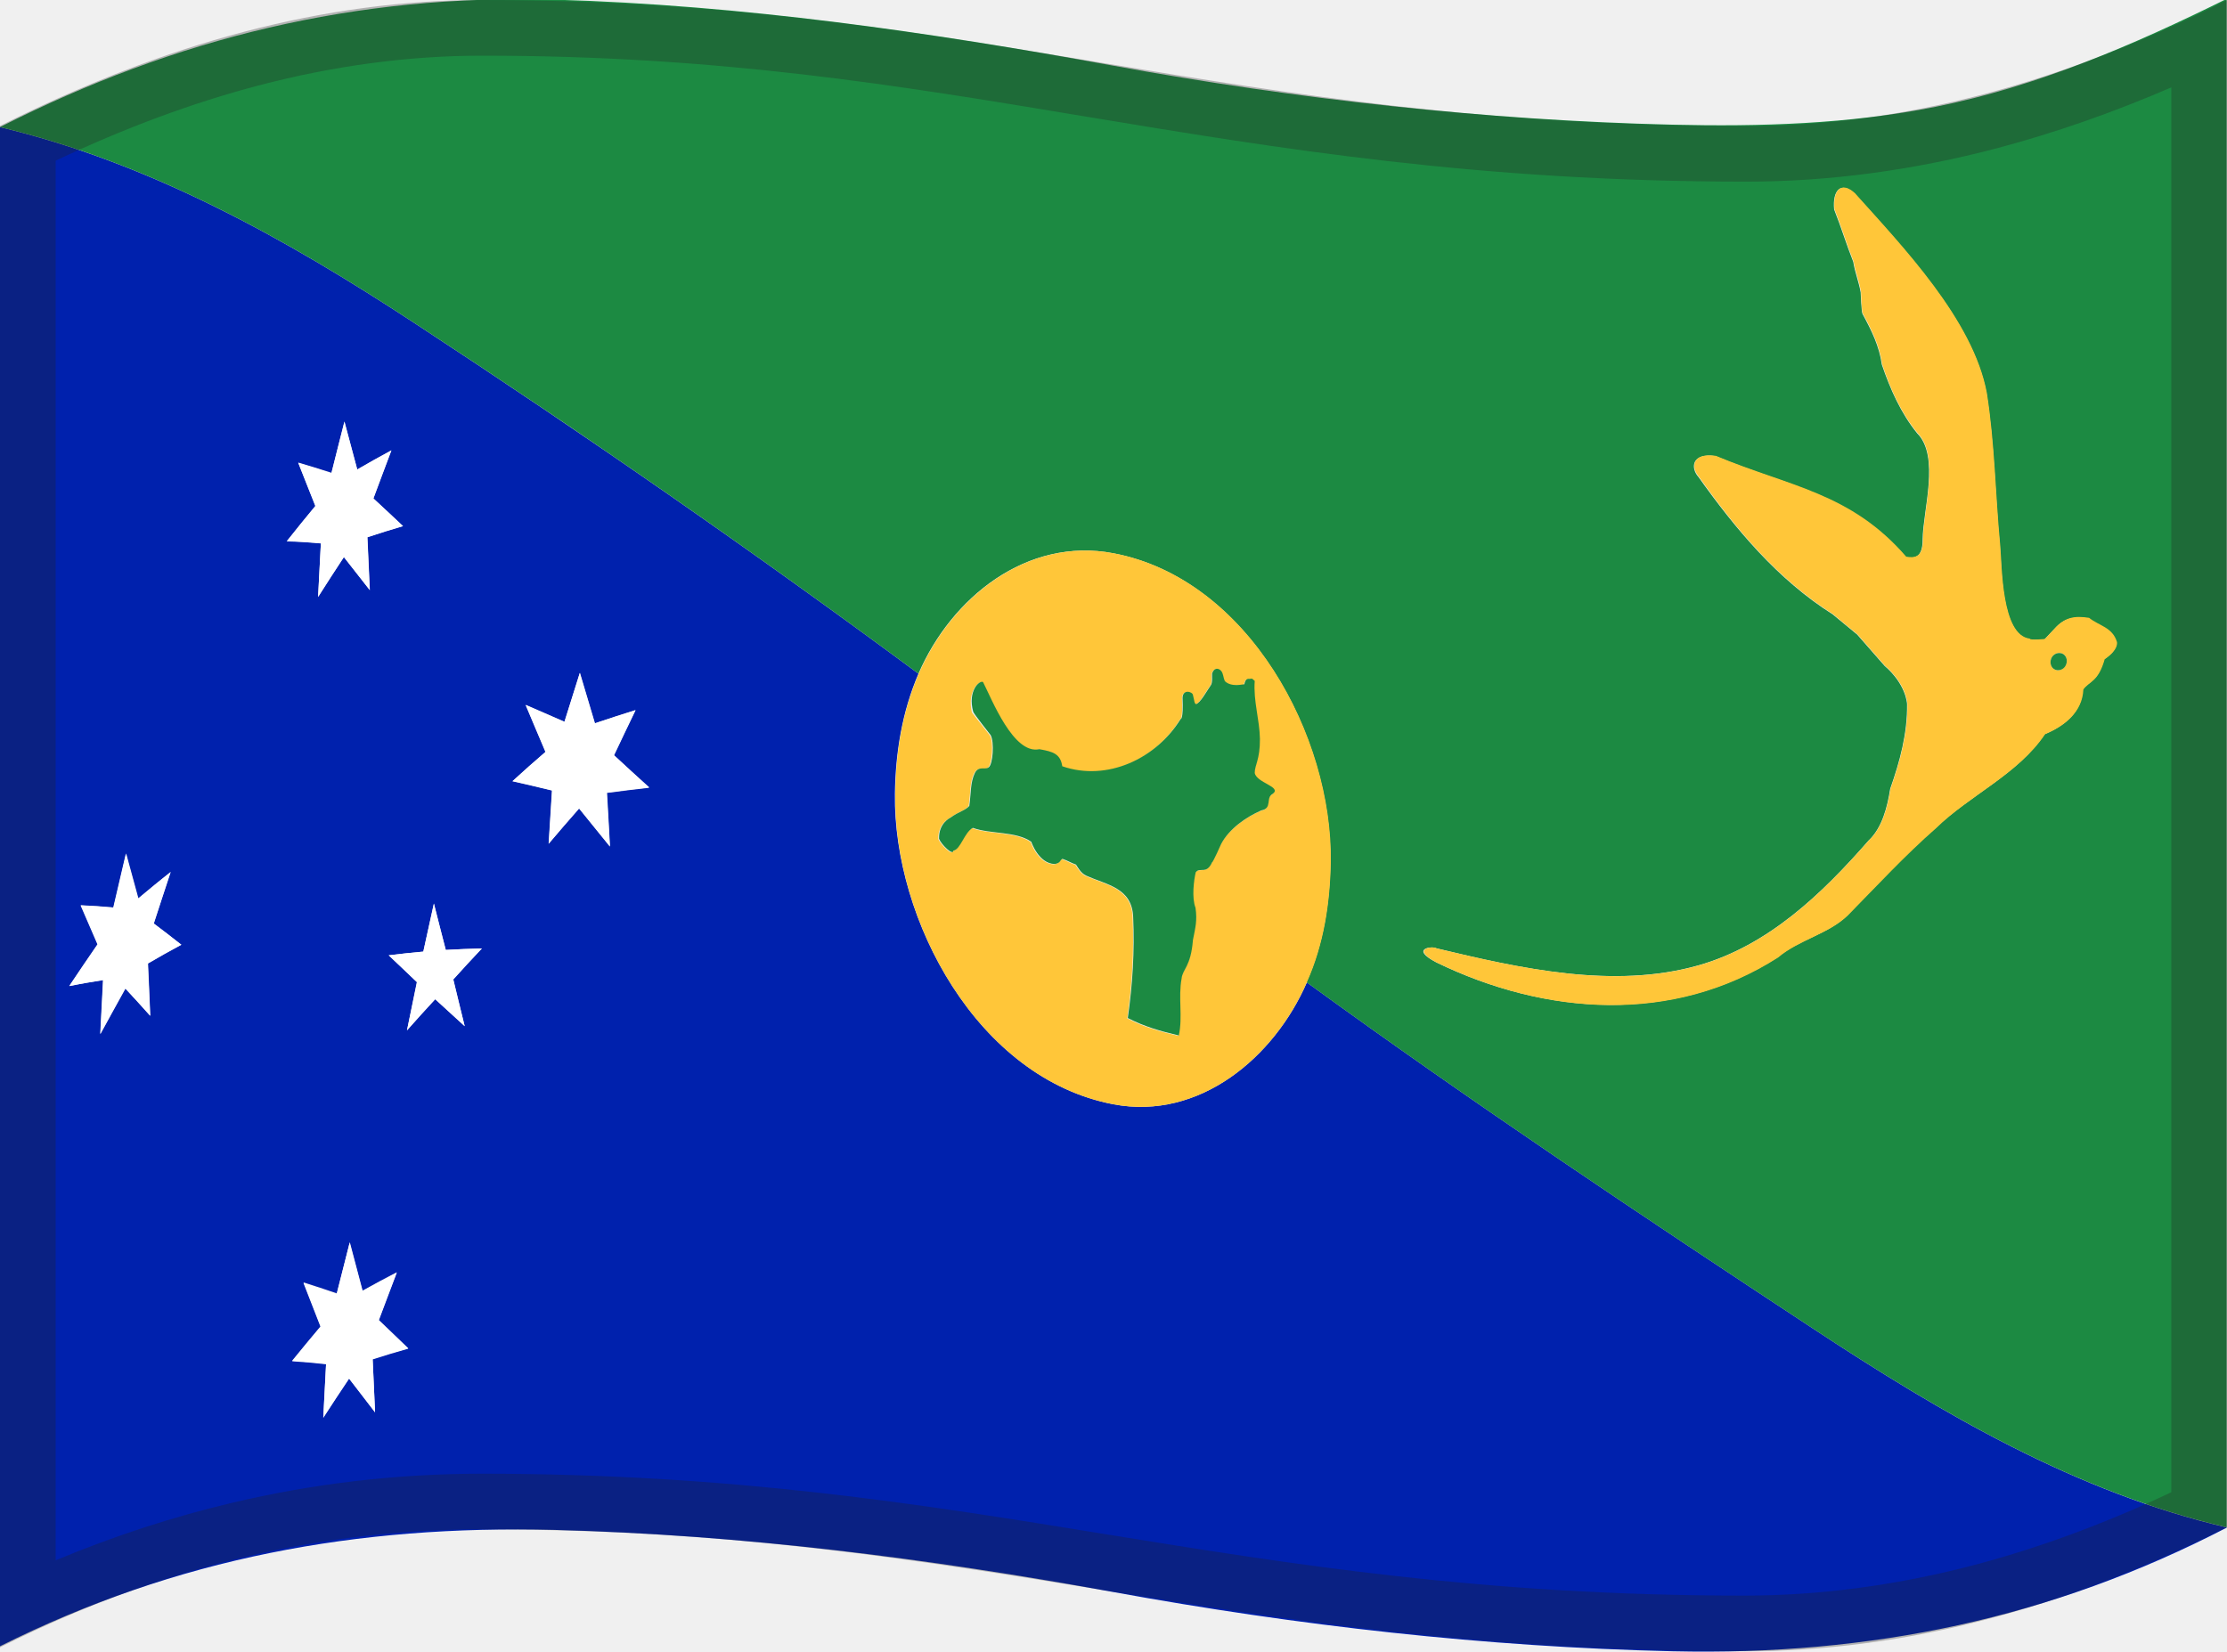
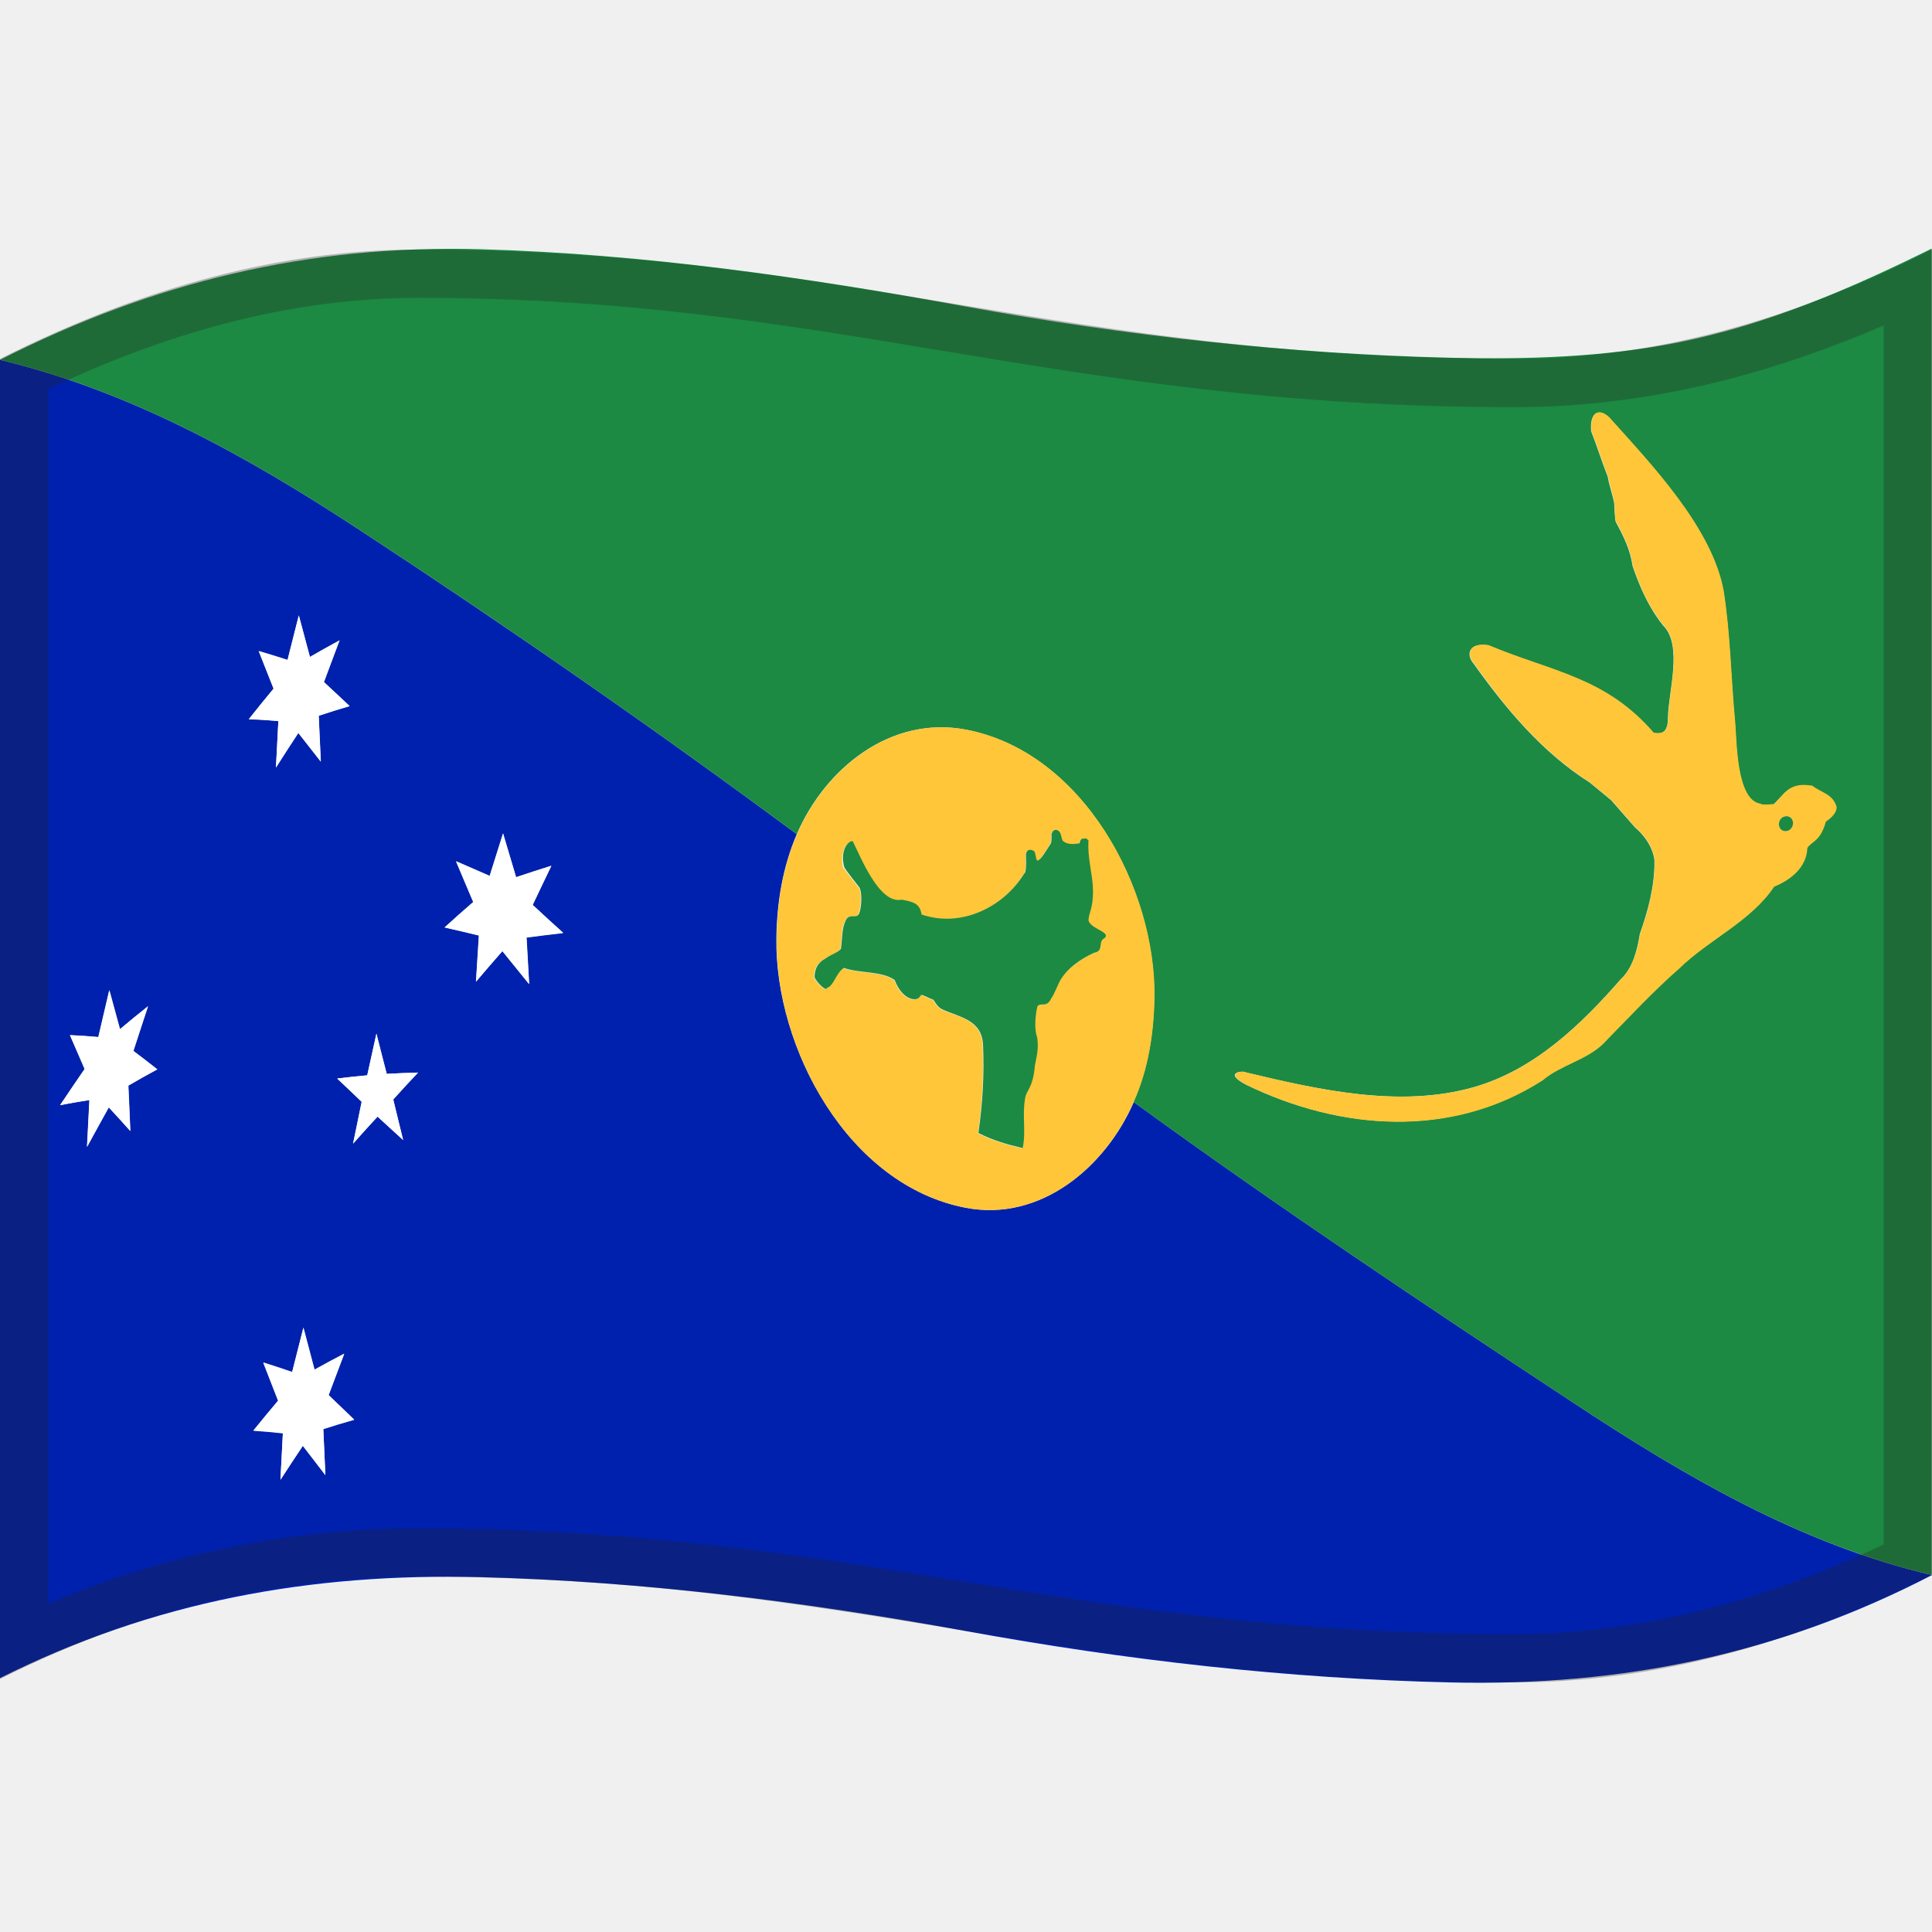
- <svg xmlns="http://www.w3.org/2000/svg" viewBox="0 0 1200 890">
+ <svg xmlns="http://www.w3.org/2000/svg" viewBox="0 0 1200 1200">
  <g>
-     <path d="M600,595.2c-73.3-13.9-118.7-99.5-117.8-167.3c0.3-22,3.8-44.1,12.7-64.8 C406.3,297.5,315.3,234.4,223,173.9C153.9,128.6,81,87.9,0,68.5c0,272.9,0,545.8,0,818.8c95.2-47.7,192.8-65.4,298.8-62.7 c101,2.6,201.9,15.4,301.2,33.5s200.3,29.6,301.3,31.9c106.5,2.4,203.8-17.5,298.7-66.7c-81.3-19-153.7-61.5-222.7-107 c-92-60.6-184-122-273.1-186.8C686.7,569.8,646.4,604,600,595.2z M81,547.5L81,547.5c-5.3-5.9-8-8.8-13.4-14.6 c-5.4,9.7-8.1,14.6-13.5,24.5c0.5-9.7,1-19.4,1.5-29.1c-7.2,1.1-10.9,1.7-18.2,3.2c6.2-9.1,9.2-13.7,15.3-22.6 c-3.6-8.4-5.4-12.6-9.1-21c7.1,0.3,10.6,0.6,17.6,1.2c2.3-9.7,4.5-19.4,6.8-29.1c2.6,9.7,4,14.5,6.6,24.2 c7-5.8,10.4-8.7,17.4-14.2c-3.1,9.3-6.1,18.5-9.1,27.8c6,4.5,8.9,6.8,14.9,11.4c-7.2,3.9-10.8,5.9-18,10.1 C80.2,528.7,80.6,538.1,81,547.5z M160.7,249.3c7.1,2.1,10.7,3.2,17.9,5.5c2.3-9.2,4.7-18.5,7-27.7c2.7,10.3,4.1,15.5,6.9,25.9 c7.3-4.2,11-6.3,18.4-10.3c-3.9,10.3-5.9,15.5-9.7,25.9c6.3,5.9,9.5,8.9,15.9,14.9c-7.8,2.3-11.6,3.5-19.2,6 c0.4,9.5,0.9,19,1.3,28.5l0,0c-5.6-7.2-8.4-10.8-13.9-17.8c-5.6,8.6-8.4,12.9-13.9,21.5c0.5-9.6,1-19.2,1.5-28.9 c-7.4-0.6-11-0.9-18.3-1.2c6.1-7.7,9.2-11.5,15.4-19C166.2,263.3,164.4,258.6,160.7,249.3z M202.1,761.1L202.1,761.1 c-5.6-7.3-8.4-11-14-18.2c-5.6,8.4-8.4,12.6-13.9,21.1c0.5-9.6,1-19.2,1.5-28.9c-7.4-0.8-11-1.2-18.3-1.7 c6.1-7.5,9.2-11.2,15.4-18.6c-3.7-9.5-5.5-14.2-9.2-23.6c7.1,2.3,10.7,3.4,17.9,5.9c2.3-9.2,4.7-18.4,7-27.6 c2.7,10.4,4.1,15.6,6.9,26.1c7.3-4.1,11-6,18.4-9.9c-3.9,10.2-5.9,15.4-9.7,25.7c6.3,6,9.5,9.1,15.9,15.3 c-7.8,2.1-11.6,3.3-19.2,5.6C201.2,742,201.7,751.5,202.1,761.1z M250.4,553.1L250.4,553.1c-6.4-5.9-9.6-8.8-15.9-14.6 c-6.1,6.7-9.2,10.1-15.2,16.9c2.1-10.4,3.2-15.6,5.3-26.1c-6.1-5.8-9.2-8.7-15.2-14.4c7.4-0.9,11.1-1.3,18.7-2 c2.3-10.4,3.4-15.5,5.7-25.9c2.6,10,3.8,15,6.4,25c7.7-0.4,11.6-0.6,19.5-0.8c-6.2,6.6-9.3,9.9-15.4,16.7 C246.7,538,247.9,543,250.4,553.1z M328.6,456.3L328.6,456.3c-6.7-8.3-10-12.4-16.6-20.5c-6.6,7.5-9.9,11.3-16.4,19 c0.6-9.6,1.2-19.1,1.8-28.7c-8.6-2.1-12.9-3.1-21.3-5c7-6.4,10.6-9.6,17.9-15.9c-4.3-10.1-6.4-15.2-10.7-25.3 c8.2,3.5,12.4,5.4,20.9,9.1c3.3-10.6,5-15.9,8.3-26.4c2.7,9.1,5.4,18.2,8.1,27.2c8.6-2.9,13-4.3,21.8-7.1 c-4.6,9.7-7,14.5-11.6,24.3c7.5,7,11.3,10.5,18.9,17.6c-9.2,1.1-13.8,1.6-22.8,2.8C327.5,437,328.1,446.6,328.6,456.3z" fill="#0021AD" />
-     <path d="M0,68.5c81,19.4,153.9,60.1,223,105.4c92.2,60.4,183.3,123.6,271.9,189.2c17.7-41,58.4-73.8,105-64.9 c72.9,13.8,118,98.9,117,166.4c-0.3,21.9-3.7,44.3-12.9,64.8c89.1,64.8,181.1,126.2,273.1,186.8c69.1,45.5,141.4,88,222.7,107 c0-274.6,0-549.2,0-823.8c-50.3,24.9-101.8,47.1-157,58.2c-46.7,9.3-94.3,10.7-141.7,9.6c-100.9-2.4-202-13.7-301.2-31.8 C500.5,17.2,399.8,2.7,298.7-0.2C191.8-3.2,95.2,20.2,0,68.5z M1133.8,355.3c-3.5,12.4-8.3,11.8-11.5,16.3 c-0.5,12.3-10.2,19.8-20.6,24.1c-14.3,21.6-40.6,33-58.8,50.7c-16.8,14.4-31.9,31.1-47.4,46.9c-10.2,10.1-26.4,13.2-37.7,22.7 c-56.5,36.1-125.1,31.3-183.9,2.7c-14.6-7.6-1.9-8.9,0-7.6c45,10.8,95.4,22.2,141.3,9.2c37.6-10.7,66.5-38.5,91.6-67.2 c7.4-6.9,10.2-18.3,11.7-27.9c5.2-14.8,9.3-29.8,9.1-45.6c0-1-0.9-11.1-12.1-20.7c-4.9-5.6-9.8-11.2-14.8-16.9 c-4.4-3.6-8.8-7.3-13.2-10.9c-29.6-18.7-52.2-45.8-72.3-74c-4.3-4.8-3.9-13.1,9.1-11.3c39.7,16.7,72.6,19.9,102.7,54.5 c4.2,0.6,9,0.9,9-9.6c0.1-15.4,9.5-44.8-3-57.2c-8.8-10.9-14.5-23.8-19-37c-1.4-10.1-5.6-18.4-10.4-27.3c-0.6-0.9-1-11.6-1-11.6 c-1.1-6.1-3-10.4-4-16.5c-3.7-9.3-6.6-18.9-10.3-28.2c-1-10.5,3.8-15.3,11-8.6c25.6,28.7,63.9,68.3,71.1,107.7l0,0 c4.3,27.1,4.6,54.8,7.2,82.1c1,10.9,0.6,48.4,15.9,50.3c0,1,8.2,0.2,8.2,0.2c1.7-1.9,3.5-3.6,5.2-5.5c5.5-6.3,10.9-6.9,18.6-5.8 c5.2,4.4,12.7,5,14.7,12.9C1140.4,346,1141.7,350,1133.8,355.3z" fill="#1C8A42" />
-     <path d="M600,595.2c46.4,8.8,86.7-25.4,104.2-65.8c9.2-20.5,12.5-42.9,12.9-64.8c1-67.5-44.1-152.5-117-166.4 c-46.6-8.9-87.3,24-105,64.9c-9,20.7-12.4,42.8-12.7,64.8C481.3,495.7,526.7,581.3,600,595.2z M529.4,367.8L529.4,367.8 c4.9,9.4,16.4,39.2,30.3,36.2c7.6,1.3,11.4,2.6,12.4,9.2c24.3,8.7,50.8-4.1,63.8-25.5c0,0,1.5,0.6,1-11.3c0.1-5.1,5.5-3.2,5.6-1.6 c0.8,2.8,0.6,4.5,1.7,4.9c2.3-0.6,5.4-6.7,8.1-10.4c0.8-1.7,0.4-3.7,0.5-6c1.4-4.2,4.9-2.7,5.6-0.3c0.7,1.6,0.7,2.7,1.3,4.3 c3.5,3.5,10.1,1.7,10.5,1.7c0.7-3.5,2.5-2.9,2.5-2.9c2.4-0.3,1.5-0.1,3.1,1.1c-0.8,10.9,2.6,20.6,2.8,31.2 c0.1,11.4-2.8,14.1-2.8,18.4c0.9,5.4,14.4,7.4,9.8,11.2c-4.2,2.2,0,7.9-6.3,9c-8.2,3.6-17.2,10-21.6,18.1c0,0-4.4,10-4.9,9.9 c-3,6.6-6.7,2.2-8.8,5.4c-1,4.3-2.2,13.8-0.1,19.1c1,7.1-0.1,10.7-1.4,17.4c-1.1,14.3-5.6,15.7-6.1,20.7 c-1.9,10.1,0.7,20.7-1.5,30.7c-9.8-2.3-18.5-4.7-27.5-9.4c2.6-18.1,3.7-36.1,2.9-54.4c-0.5-15.9-14.1-17.4-25.4-22.4 c-2.7-1.3-4.4-4.4-5.4-5.9c-3-1-4.1-2-7.3-3.1c-1.5,0.7-0.6,1.9-4.1,2.8c-8.8-0.2-12.7-12-12.7-12c-8.4-5.8-21.8-4-31.6-7.5 c-4.7,2.6-6.6,11.7-10.5,12.3c-0.1,2.9-6.3-3.4-7.7-6.4c-0.3-8.4,6-11.3,6-11.3c5-3.6,7.9-3.8,10.3-6.4c1.2-7.2,0.5-12.8,3-17.8 c2.1-4,5.3-1.5,7.4-3c2.2-1.5,3.3-13.8,1.1-17.4c0,0-9.2-11.8-9.7-12.4C521,372.6,527.5,366.9,529.4,367.8z" fill="#FFC639" />
-     <path d="M533.8,396.2c2.1,3.8,1.2,16-1.1,17.4c-2.1,1.5-5.3-1-7.4,3c-2.5,5.2-2,10.7-3,17.8 c-2.4,2.6-5.3,2.8-10.3,6.4c0,0-6.3,2.9-6,11.3c1.2,3.1,7.6,9.3,7.7,6.4c3.9-0.6,5.9-9.8,10.5-12.3c9.7,3.5,23.2,1.7,31.5,7.5 c0,0,3.9,11.8,12.7,12c3.4-0.7,2.5-2,4.1-2.8c3,1,4.2,2,7.3,3.1c1,1.5,2.6,4.6,5.4,5.9c11.2,5.1,24.8,6.5,25.4,22.4 c0.8,18.3-0.3,36.3-2.9,54.4c8.9,4.6,17.7,7.1,27.5,9.4c2.2-10-0.4-20.5,1.5-30.7c0.5-5,5-6.4,6.1-20.7c1.3-6.7,2.4-10.3,1.4-17.4 c-2.1-5.4-0.9-14.9,0.1-19.1c2.1-3.1,5.8,1.4,8.8-5.4c0.5,0.1,4.9-9.9,4.9-9.9c4.3-8.2,13.4-14.5,21.6-18.1c6.3-1.1,2.1-6.9,6.3-9 c4.8-3.8-8.8-5.8-9.8-11.2c0-4.3,2.9-7.2,2.8-18.4c-0.2-10.6-3.6-20.3-2.8-31.2c-1.6-1.2-0.7-1.4-3.1-1.1c0,0-1.9-0.6-2.5,2.9 c-0.5-0.1-7,1.8-10.5-1.7c-0.7-1.6-0.7-2.7-1.3-4.3c-0.8-2.4-4.3-3.9-5.6,0.3c-0.1,2.3,0.3,4.3-0.5,6c-2.6,3.7-5.8,9.8-8.1,10.4 c-1-0.2-0.9-2.1-1.7-4.9c-0.1-1.7-5.5-3.5-5.6,1.6c0.5,11.9-1,11.3-1,11.3c-13.1,21.3-39.5,33.9-63.8,25.5 c-1-6.6-4.8-7.9-12.4-9.2c-13.9,3-25.5-26.8-30.3-36.2l0,0c-1.9-1.1-8.4,4.8-5.3,16C524.6,384.6,533.8,396.2,533.8,396.2z" fill="#1C8A42" />
-     <path d="M1125.7,333c-7.7-1.2-13-0.4-18.6,5.8c-1.7,1.9-3.5,3.7-5.2,5.6c0,0-8.2,0.8-8.2-0.2 c-15.3-1.8-14.9-39.4-15.9-50.3c-2.6-27.3-2.9-55-7.2-82.1l0,0c-7.3-39.4-45.4-79-71.1-107.7c-7.2-6.6-12-1.8-11,8.6 c3.7,9.3,6.6,18.9,10.3,28.2c1.1,6.1,3,10.4,4,16.5c0,0,0.3,10.8,1,11.6c4.8,8.9,9,17.2,10.4,27.3c4.4,13.2,10.1,26.1,19,37 c12.4,12.5,3.1,41.7,3,57.2c0,10.5-4.8,10.1-9,9.6c-30-34.7-62.9-37.8-102.6-54.4c-13.1-1.9-13.5,6.4-9.1,11.3 c20,28.3,42.6,55.3,72.2,74c4.4,3.7,8.8,7.4,13.2,10.9c5,5.7,9.9,11.4,14.8,16.9c11.3,9.8,12.1,19.7,12.1,20.7 c0.2,15.8-3.9,30.9-9.1,45.6c-1.5,9.6-4.3,21-11.7,27.9c-25.1,28.7-53.9,56.5-91.5,67.3c-45.9,13.1-96.3,1.6-141.3-9.1 c-1.9-1.5-14.6-0.1,0,7.6c58.9,28.6,127.4,33.5,183.9-2.7c11.3-9.6,27.4-12.7,37.7-22.8c15.5-15.8,30.8-32.3,47.4-46.9 c18.2-17.8,44.4-29.2,58.8-50.7c10.4-4.3,20.1-11.9,20.6-24.1c3.2-4.5,8-3.9,11.5-16.3c7.8-5.3,6.6-9.3,6.6-9.3 C1138.3,338,1131,337.3,1125.7,333z M1113.6,357.2c-0.5,2.5-2.9,4.3-5.2,4c-2.4-0.3-3.9-2.8-3.4-5.3s2.9-4.3,5.2-3.9 C1112.6,352.3,1114.1,354.7,1113.6,357.2z" fill="#FFC639" />
-     <path d="M1110.2,352c-2.4-0.3-4.7,1.3-5.2,3.9c-0.5,2.5,0.9,5,3.4,5.3c2.4,0.3,4.7-1.3,5.2-4 C1114.1,354.7,1112.6,352.3,1110.2,352z" fill="#1C8A42" />
-     <path d="M172.9,292.9c-0.5,9.6-1,19.2-1.5,28.9c5.5-8.7,8.3-13,13.9-21.5c5.6,7.1,8.3,10.6,14,17.8l0,0 c-0.4-9.5-0.9-19-1.3-28.5c7.6-2.5,11.4-3.7,19.2-6c-6.5-6.1-9.6-9.1-16-14.9c3.9-10.4,5.8-15.6,9.7-25.9 c-7.4,4-11.1,6.1-18.4,10.3c-2.8-10.3-4.1-15.5-6.9-25.7c-2.4,9.2-4.7,18.5-7,27.7c-7.2-2.4-10.8-3.5-17.9-5.6 c3.7,9.3,5.5,14,9.2,23.3c-6.2,7.5-9.3,11.3-15.4,19C161.8,292,165.5,292.3,172.9,292.9z" fill="#FFFFFF" />
-     <path d="M240.2,512c-2.6-10-3.9-15-6.4-25c-2.3,10.3-3.4,15.5-5.7,25.9c-7.5,0.7-11.2,1.1-18.6,2 c6,5.7,9.1,8.6,15.2,14.5c-2.2,10.4-3.2,15.5-5.4,25.9c6-6.7,9-10.1,15.2-16.7c6.3,5.7,9.5,8.6,15.9,14.5l0,0 c-2.5-10.1-3.7-15.2-6.2-25.2c6.1-6.7,9.2-10.1,15.4-16.7C251.7,511.4,247.8,511.6,240.2,512z" fill="#FFFFFF" />
-     <path d="M204.1,711.7c3.9-10.3,5.8-15.4,9.7-25.7c-7.5,3.9-11.2,5.8-18.5,9.9c-2.8-10.5-4.1-15.7-6.9-26.1 c-2.3,9.2-4.7,18.4-7,27.6c-7.2-2.5-10.8-3.7-17.9-5.9c3.7,9.4,5.5,14.1,9.2,23.6c-6.2,7.4-9.2,11.1-15.3,18.6 c7.3,0.5,10.9,0.8,18.3,1.6c-0.5,9.6-1,19.2-1.5,28.9c5.5-8.5,8.3-12.7,13.9-21.1c5.5,7.2,8.3,10.8,14,18.2l0,0 c-0.4-9.5-0.9-19-1.3-28.6c7.6-2.4,11.4-3.6,19.2-5.8C213.5,720.6,210.4,717.6,204.1,711.7z" fill="#FFFFFF" />
-     <path d="M82.8,497.7c3-9.2,6.1-18.4,9.1-27.7c-7,5.6-10.5,8.4-17.5,14.3c-2.6-9.7-4-14.5-6.6-24.2 c-2.3,9.7-4.5,19.4-6.8,29.1c-7-0.6-10.5-0.9-17.6-1.2c3.6,8.4,5.5,12.6,9.1,21c-6.1,8.8-9.1,13.3-15.2,22.4 c7.3-1.4,11-2,18.2-3.2c-0.5,9.7-1,19.4-1.5,29.1c4.5-8.2,9-16.4,13.5-24.6c5.4,5.8,8,8.8,13.4,14.8l0,0 c-0.4-9.4-0.8-18.8-1.3-28.2c7.2-4.2,10.8-6.2,18-10.1C91.8,504.5,88.8,502.2,82.8,497.7z" fill="#FFFFFF" />
-     <path d="M330.9,407.1c4.6-9.7,6.9-14.6,11.6-24.3c-8.9,2.8-13.3,4.2-22,7.1c-2.7-9.1-5.4-18.2-8.1-27.2 c-3.3,10.6-5,15.9-8.3,26.4c-8.5-3.7-12.6-5.5-20.9-9.1c4.2,10.1,6.4,15.1,10.7,25.3c-7.2,6.2-10.8,9.4-17.7,15.7 c8.4,1.9,12.6,2.9,21.3,5c-0.6,9.6-1.2,19.1-1.8,28.7c6.5-7.6,9.7-11.4,16.4-19c6.6,8.2,9.9,12.3,16.6,20.5l0,0 c-0.5-9.7-1.1-19.3-1.6-29c9-1.2,13.6-1.8,22.8-2.8C342.2,417.5,338.4,414,330.9,407.1z" fill="#FFFFFF" />
+     <path d="M600,750.2c-73.3-13.9-118.7-99.5-117.8-167.3c0.3-22,3.8-44.1,12.7-64.8 C406.3,452.5,315.3,389.4,223,328.9c-69.1-45.3-142-86-223-105.4c0,272.9,0,545.8,0,818.8c95.2-47.7,192.8-65.4,298.8-62.7 c101,2.6,201.9,15.4,301.2,33.5c99.3,18.1,200.3,29.6,301.3,31.9c106.5,2.4,203.8-17.5,298.7-66.7c-81.3-19-153.7-61.5-222.7-107 c-92-60.6-184-122-273.1-186.8C686.7,724.8,646.4,759,600,750.2z M81,702.5L81,702.5c-5.3-5.9-8-8.8-13.4-14.6 c-5.4,9.7-8.1,14.6-13.5,24.5c0.5-9.7,1-19.4,1.5-29.1c-7.2,1.1-10.9,1.7-18.2,3.2c6.2-9.1,9.2-13.7,15.3-22.6 c-3.6-8.4-5.4-12.6-9.1-21c7.1,0.3,10.6,0.6,17.6,1.2c2.3-9.7,4.5-19.4,6.8-29.1c2.6,9.7,4,14.5,6.6,24.2c7-5.8,10.4-8.7,17.4-14.2 c-3.1,9.3-6.1,18.5-9.1,27.8c6,4.5,8.9,6.8,14.9,11.4c-7.2,3.9-10.8,5.9-18,10.1C80.2,683.7,80.6,693.1,81,702.5z M160.7,404.3 c7.1,2.1,10.7,3.2,17.9,5.5c2.3-9.2,4.7-18.5,7-27.7c2.7,10.3,4.1,15.5,6.9,25.9c7.3-4.2,11-6.3,18.4-10.3 c-3.9,10.3-5.9,15.5-9.7,25.9c6.3,5.9,9.5,8.9,15.9,14.9c-7.8,2.3-11.6,3.5-19.2,6c0.4,9.5,0.9,19,1.3,28.5l0,0 c-5.6-7.2-8.4-10.8-13.9-17.8c-5.6,8.6-8.4,12.9-13.9,21.5c0.5-9.6,1-19.2,1.5-28.9c-7.4-0.6-11-0.9-18.3-1.2 c6.1-7.7,9.2-11.5,15.4-19C166.2,418.3,164.4,413.6,160.7,404.3z M202.1,916.1L202.1,916.1c-5.6-7.3-8.4-11-14-18.2 c-5.6,8.4-8.4,12.6-13.9,21.1c0.5-9.6,1-19.2,1.5-28.9c-7.4-0.8-11-1.2-18.3-1.7c6.1-7.5,9.2-11.2,15.4-18.6 c-3.7-9.5-5.5-14.2-9.2-23.6c7.1,2.3,10.7,3.4,17.9,5.9c2.3-9.2,4.7-18.4,7-27.6c2.7,10.4,4.1,15.6,6.9,26.1c7.3-4.1,11-6,18.4-9.9 c-3.9,10.2-5.9,15.4-9.7,25.7c6.3,6,9.5,9.1,15.9,15.3c-7.8,2.1-11.6,3.3-19.2,5.6C201.2,897,201.7,906.5,202.1,916.1z M250.4,708.1L250.4,708.1c-6.4-5.9-9.6-8.8-15.9-14.6c-6.1,6.7-9.2,10.1-15.2,16.9c2.1-10.4,3.2-15.6,5.3-26.1 c-6.1-5.8-9.2-8.7-15.2-14.4c7.4-0.9,11.1-1.3,18.7-2c2.3-10.4,3.4-15.5,5.7-25.9c2.6,10,3.8,15,6.4,25c7.7-0.4,11.6-0.6,19.5-0.8 c-6.2,6.6-9.3,9.9-15.4,16.7C246.7,693,247.9,698,250.4,708.1z M328.6,611.3L328.6,611.3c-6.7-8.3-10-12.4-16.6-20.5 c-6.6,7.5-9.9,11.3-16.4,19c0.6-9.6,1.2-19.1,1.8-28.7c-8.6-2.1-12.9-3.1-21.3-5c7-6.4,10.6-9.6,17.9-15.9 c-4.3-10.1-6.4-15.2-10.7-25.3c8.2,3.5,12.4,5.4,20.9,9.1c3.3-10.6,5-15.9,8.3-26.4c2.7,9.1,5.4,18.2,8.1,27.2 c8.6-2.9,13-4.3,21.8-7.1c-4.6,9.7-7,14.5-11.6,24.3c7.5,7,11.3,10.5,18.9,17.6c-9.2,1.1-13.8,1.6-22.8,2.8 C327.5,592,328.1,601.6,328.6,611.3z" fill="#0021AD" />
+     <path d="M0,223.5c81,19.4,153.9,60.1,223,105.4c92.2,60.4,183.3,123.6,271.9,189.2c17.7-41,58.4-73.8,105-64.9 c72.9,13.8,118,98.9,117,166.4c-0.3,21.9-3.7,44.3-12.9,64.8c89.1,64.8,181.1,126.2,273.1,186.8c69.1,45.5,141.4,88,222.7,107 c0-274.6,0-549.2,0-823.8c-50.3,24.9-101.8,47.1-157,58.2c-46.7,9.3-94.3,10.7-141.7,9.6c-100.9-2.4-202-13.7-301.2-31.8 c-99.4-18.2-200.1-32.7-301.2-35.6C191.8,151.8,95.2,175.2,0,223.5z M1133.8,510.3c-3.5,12.4-8.3,11.8-11.5,16.3 c-0.5,12.3-10.2,19.8-20.6,24.1c-14.3,21.6-40.6,33-58.8,50.7c-16.8,14.4-31.9,31.1-47.4,46.9c-10.2,10.1-26.4,13.2-37.7,22.7 c-56.5,36.1-125.1,31.3-183.9,2.7c-14.6-7.6-1.9-8.9,0-7.6c45,10.8,95.4,22.2,141.3,9.2c37.6-10.7,66.5-38.5,91.6-67.2 c7.4-6.9,10.2-18.3,11.7-27.9c5.2-14.8,9.3-29.8,9.1-45.6c0-1-0.9-11.1-12.1-20.7c-4.9-5.6-9.8-11.2-14.8-16.9 c-4.4-3.6-8.8-7.3-13.2-10.9c-29.6-18.7-52.2-45.8-72.3-74c-4.3-4.8-3.9-13.1,9.1-11.3c39.7,16.7,72.6,19.9,102.7,54.5 c4.2,0.6,9,0.9,9-9.6c0.1-15.4,9.5-44.8-3-57.2c-8.8-10.9-14.5-23.8-19-37c-1.4-10.1-5.6-18.4-10.4-27.3c-0.6-0.9-1-11.6-1-11.6 c-1.1-6.1-3-10.4-4-16.5c-3.7-9.3-6.6-18.9-10.3-28.2c-1-10.5,3.8-15.3,11-8.6c25.6,28.7,63.9,68.3,71.1,107.7l0,0 c4.3,27.1,4.6,54.8,7.2,82.1c1,10.9,0.6,48.4,15.9,50.3c0,1,8.2,0.2,8.2,0.2c1.7-1.9,3.5-3.6,5.2-5.5c5.5-6.3,10.9-6.9,18.6-5.8 c5.2,4.4,12.7,5,14.7,12.9C1140.4,501,1141.7,505,1133.8,510.3z" fill="#1C8A42" />
+     <path d="M600,750.2c46.4,8.8,86.7-25.4,104.2-65.8c9.2-20.5,12.5-42.9,12.9-64.8c1-67.5-44.1-152.5-117-166.4 c-46.6-8.9-87.3,24-105,64.9c-9,20.7-12.4,42.8-12.7,64.8C481.3,650.7,526.7,736.3,600,750.2z M529.4,522.8L529.4,522.8 c4.9,9.4,16.4,39.2,30.3,36.2c7.6,1.3,11.4,2.6,12.4,9.2c24.3,8.7,50.8-4.1,63.8-25.5c0,0,1.5,0.6,1-11.3c0.1-5.1,5.5-3.2,5.6-1.6 c0.8,2.8,0.6,4.5,1.7,4.9c2.3-0.6,5.4-6.7,8.1-10.4c0.8-1.7,0.4-3.7,0.5-6c1.4-4.2,4.9-2.7,5.6-0.3c0.7,1.6,0.7,2.7,1.3,4.3 c3.5,3.5,10.1,1.7,10.5,1.7c0.7-3.5,2.5-2.9,2.5-2.9c2.4-0.3,1.5-0.1,3.1,1.1c-0.8,10.9,2.6,20.6,2.8,31.2 c0.1,11.4-2.8,14.1-2.8,18.4c0.9,5.4,14.4,7.4,9.8,11.2c-4.2,2.2,0,7.9-6.3,9c-8.2,3.6-17.2,10-21.6,18.1c0,0-4.4,10-4.9,9.9 c-3,6.6-6.7,2.2-8.8,5.4c-1,4.3-2.2,13.8-0.1,19.1c1,7.1-0.1,10.7-1.4,17.4c-1.1,14.3-5.6,15.7-6.1,20.7 c-1.9,10.1,0.7,20.7-1.5,30.7c-9.8-2.3-18.5-4.7-27.5-9.4c2.6-18.1,3.7-36.1,2.9-54.4c-0.5-15.9-14.1-17.4-25.4-22.4 c-2.7-1.3-4.4-4.4-5.4-5.9c-3-1-4.1-2-7.3-3.1c-1.5,0.7-0.6,1.9-4.1,2.8c-8.8-0.2-12.7-12-12.7-12c-8.4-5.8-21.8-4-31.6-7.5 c-4.7,2.6-6.6,11.7-10.5,12.3c-0.1,2.9-6.3-3.4-7.7-6.4c-0.3-8.4,6-11.3,6-11.3c5-3.6,7.9-3.8,10.3-6.4c1.2-7.2,0.5-12.8,3-17.8 c2.1-4,5.3-1.5,7.4-3c2.2-1.5,3.3-13.8,1.1-17.4c0,0-9.2-11.8-9.7-12.4C521,527.6,527.5,521.9,529.4,522.8z" fill="#FFC639" />
+     <path d="M533.8,551.2c2.1,3.8,1.2,16-1.1,17.4c-2.1,1.5-5.3-1-7.4,3c-2.5,5.2-2,10.7-3,17.8 c-2.4,2.6-5.3,2.8-10.3,6.4c0,0-6.3,2.9-6,11.3c1.2,3.1,7.6,9.3,7.7,6.4c3.9-0.6,5.9-9.8,10.5-12.3c9.7,3.5,23.2,1.7,31.5,7.5 c0,0,3.9,11.8,12.7,12c3.4-0.7,2.5-2,4.1-2.8c3,1,4.2,2,7.3,3.1c1,1.5,2.6,4.6,5.4,5.9c11.2,5.1,24.8,6.5,25.4,22.4 c0.8,18.3-0.3,36.3-2.9,54.4c8.9,4.6,17.7,7.1,27.5,9.4c2.2-10-0.4-20.5,1.5-30.7c0.5-5,5-6.4,6.1-20.7c1.3-6.7,2.4-10.3,1.4-17.4 c-2.1-5.4-0.9-14.9,0.1-19.1c2.1-3.1,5.8,1.4,8.8-5.4c0.5,0.1,4.9-9.9,4.9-9.9c4.3-8.2,13.4-14.5,21.6-18.1c6.3-1.1,2.1-6.9,6.3-9 c4.8-3.8-8.8-5.8-9.8-11.2c0-4.3,2.9-7.2,2.8-18.4c-0.2-10.6-3.6-20.3-2.8-31.2c-1.6-1.2-0.7-1.4-3.1-1.1c0,0-1.9-0.6-2.5,2.9 c-0.5-0.1-7,1.8-10.5-1.7c-0.7-1.6-0.7-2.7-1.3-4.3c-0.8-2.4-4.3-3.9-5.6,0.3c-0.1,2.3,0.3,4.3-0.5,6c-2.6,3.7-5.8,9.8-8.1,10.4 c-1-0.2-0.9-2.1-1.7-4.9c-0.1-1.7-5.5-3.5-5.6,1.6c0.5,11.9-1,11.3-1,11.3c-13.1,21.3-39.5,33.9-63.8,25.5c-1-6.6-4.8-7.9-12.4-9.2 c-13.9,3-25.5-26.8-30.3-36.2l0,0c-1.9-1.1-8.4,4.8-5.3,16C524.6,539.6,533.8,551.2,533.8,551.2z" fill="#1C8A42" />
+     <path d="M1125.7,488c-7.7-1.2-13-0.4-18.6,5.8c-1.7,1.9-3.5,3.7-5.2,5.6c0,0-8.2,0.8-8.2-0.2 c-15.3-1.8-14.9-39.4-15.9-50.3c-2.6-27.3-2.9-55-7.2-82.1l0,0c-7.3-39.4-45.4-79-71.1-107.7c-7.2-6.6-12-1.8-11,8.6 c3.7,9.3,6.6,18.9,10.3,28.2c1.1,6.1,3,10.4,4,16.5c0,0,0.3,10.8,1,11.6c4.8,8.9,9,17.2,10.4,27.3c4.4,13.2,10.1,26.1,19,37 c12.4,12.5,3.1,41.7,3,57.2c0,10.5-4.8,10.1-9,9.6c-30-34.7-62.9-37.8-102.6-54.4c-13.1-1.9-13.5,6.4-9.1,11.3 c20,28.3,42.6,55.3,72.2,74c4.4,3.7,8.8,7.4,13.2,10.9c5,5.7,9.9,11.4,14.8,16.9c11.3,9.8,12.1,19.7,12.1,20.7 c0.2,15.8-3.9,30.9-9.1,45.6c-1.5,9.6-4.3,21-11.7,27.9c-25.1,28.7-53.9,56.5-91.5,67.3c-45.9,13.1-96.3,1.6-141.3-9.1 c-1.9-1.5-14.6-0.1,0,7.6c58.9,28.6,127.4,33.5,183.9-2.7c11.3-9.6,27.4-12.7,37.7-22.8c15.5-15.8,30.8-32.3,47.4-46.9 c18.2-17.8,44.4-29.2,58.8-50.7c10.4-4.3,20.1-11.9,20.6-24.1c3.2-4.5,8-3.9,11.5-16.3c7.8-5.3,6.6-9.3,6.6-9.3 C1138.3,493,1131,492.3,1125.7,488z M1113.6,512.2c-0.5,2.5-2.9,4.3-5.2,4c-2.4-0.3-3.9-2.8-3.4-5.3s2.9-4.3,5.2-3.9 C1112.6,507.3,1114.1,509.7,1113.6,512.2z" fill="#FFC639" />
+     <path d="M1110.2,507c-2.4-0.3-4.7,1.3-5.2,3.9c-0.5,2.5,0.9,5,3.4,5.3c2.4,0.3,4.7-1.3,5.2-4 C1114.1,509.7,1112.6,507.3,1110.2,507z" fill="#1C8A42" />
+     <path d="M172.9,447.9c-0.5,9.6-1,19.2-1.5,28.9c5.5-8.7,8.3-13,13.9-21.5c5.6,7.1,8.3,10.6,14,17.8l0,0 c-0.4-9.5-0.9-19-1.3-28.5c7.6-2.5,11.4-3.7,19.2-6c-6.5-6.1-9.6-9.1-16-14.9c3.9-10.4,5.8-15.6,9.7-25.9 c-7.4,4-11.1,6.1-18.4,10.3c-2.8-10.3-4.1-15.5-6.9-25.7c-2.4,9.2-4.7,18.5-7,27.7c-7.2-2.4-10.8-3.5-17.9-5.6 c3.7,9.3,5.5,14,9.2,23.3c-6.2,7.5-9.3,11.3-15.4,19C161.8,447,165.5,447.3,172.9,447.9z" fill="#FFFFFF" />
+     <path d="M240.2,667c-2.6-10-3.9-15-6.4-25c-2.3,10.3-3.4,15.5-5.7,25.9c-7.5,0.7-11.2,1.1-18.6,2 c6,5.7,9.1,8.6,15.2,14.5c-2.2,10.4-3.2,15.5-5.4,25.9c6-6.7,9-10.1,15.2-16.7c6.3,5.7,9.5,8.6,15.9,14.5l0,0 c-2.5-10.1-3.7-15.2-6.2-25.2c6.1-6.7,9.2-10.1,15.4-16.7C251.7,666.4,247.8,666.6,240.2,667z" fill="#FFFFFF" />
+     <path d="M204.1,866.7c3.9-10.3,5.8-15.4,9.7-25.7c-7.5,3.9-11.2,5.8-18.5,9.9c-2.8-10.5-4.1-15.7-6.9-26.1 c-2.3,9.2-4.7,18.4-7,27.6c-7.2-2.5-10.8-3.7-17.9-5.9c3.7,9.4,5.5,14.1,9.2,23.6c-6.2,7.4-9.2,11.1-15.3,18.6 c7.3,0.5,10.9,0.8,18.3,1.6c-0.5,9.6-1,19.2-1.5,28.9c5.5-8.5,8.3-12.7,13.9-21.1c5.5,7.2,8.3,10.8,14,18.2l0,0 c-0.4-9.5-0.9-19-1.3-28.6c7.6-2.4,11.4-3.6,19.2-5.8C213.5,875.6,210.4,872.6,204.1,866.7z" fill="#FFFFFF" />
+     <path d="M82.8,652.7c3-9.2,6.1-18.4,9.1-27.7c-7,5.6-10.5,8.4-17.5,14.3c-2.6-9.7-4-14.5-6.6-24.2 c-2.3,9.7-4.5,19.4-6.8,29.1c-7-0.6-10.5-0.9-17.6-1.2c3.6,8.4,5.5,12.6,9.1,21c-6.1,8.8-9.1,13.3-15.2,22.4c7.3-1.4,11-2,18.2-3.2 c-0.5,9.7-1,19.4-1.5,29.1c4.5-8.2,9-16.4,13.5-24.6c5.4,5.8,8,8.8,13.4,14.8l0,0c-0.4-9.4-0.8-18.8-1.3-28.2 c7.2-4.2,10.8-6.2,18-10.1C91.8,659.5,88.8,657.2,82.8,652.7z" fill="#FFFFFF" />
+     <path d="M330.9,562.1c4.6-9.7,6.9-14.6,11.6-24.3c-8.9,2.8-13.3,4.2-22,7.1c-2.7-9.1-5.4-18.2-8.1-27.2 c-3.3,10.6-5,15.9-8.3,26.4c-8.5-3.7-12.6-5.5-20.9-9.1c4.2,10.1,6.4,15.1,10.7,25.3c-7.2,6.2-10.8,9.4-17.7,15.7 c8.4,1.9,12.6,2.9,21.3,5c-0.6,9.6-1.2,19.1-1.8,28.7c6.5-7.6,9.7-11.4,16.4-19c6.6,8.2,9.9,12.3,16.6,20.5l0,0 c-0.5-9.7-1.1-19.3-1.6-29c9-1.2,13.6-1.8,22.8-2.8C342.2,572.5,338.4,569,330.9,562.1z" fill="#FFFFFF" />
  </g>
  <g opacity="0.3">
-     <path d="M259.7,30c127.9,0,223.7,15.9,325.2,32.8C688.7,80,796.1,97.9,941,97.9c44.4,0,90-6.1,135.4-18.1 c30.5-8.1,61.9-19,93.6-32.7v757.2c-36.8,17.4-73.5,30.8-109.2,40C1020.3,854.7,979.7,860,940,860c-140.1,0-243.6-16.8-343.7-33 c-98.9-16.1-201.3-32.7-336.6-32.7c-45.7,0-91.1,5.3-135.1,15.8C93,817.6,61.3,827.9,30,841V86.6C67.1,69,103.8,55.4,139.2,46.1 C179.9,35.4,220.4,30,259.7,30 M1200,0c-89.2,45-174.4,67.9-259,67.9C660.3,67.9,524.3,0,259.7,0C175.2,0,89.1,23,0,67.9 c0,242.4,0,577.6,0,820c89-44.9,175.2-63.6,259.7-63.6c268.9,0,398.5,65.7,680.3,65.7c84.6,0,170.8-22,260-66.9 C1200,580.7,1200,242.4,1200,0L1200,0z" fill="#212121" />
+     <path d="M259.7,185c127.9,0,223.7,15.9,325.2,32.8C688.7,235,796.1,252.9,941,252.9c44.4,0,90-6.1,135.4-18.1 c30.5-8.1,61.9-19,93.6-32.7v757.2c-36.8,17.4-73.5,30.8-109.2,40c-40.5,10.4-81.1,15.7-120.8,15.7c-140.1,0-243.6-16.8-343.7-33 c-98.9-16.1-201.3-32.7-336.6-32.7c-45.7,0-91.1,5.3-135.1,15.8C93,972.6,61.3,982.9,30,996V241.6c37.1-17.6,73.8-31.2,109.2-40.5 C179.9,190.4,220.4,185,259.7,185 M1200,155c-89.2,45-174.4,67.9-259,67.9c-280.7,0-416.7-67.9-681.3-67.9 C175.2,155,89.1,178,0,222.9c0,242.4,0,577.6,0,820c89-44.9,175.2-63.6,259.7-63.6c268.9,0,398.5,65.7,680.3,65.7 c84.6,0,170.8-22,260-66.9C1200,735.7,1200,397.4,1200,155L1200,155z" fill="#212121" />
  </g>
</svg>
